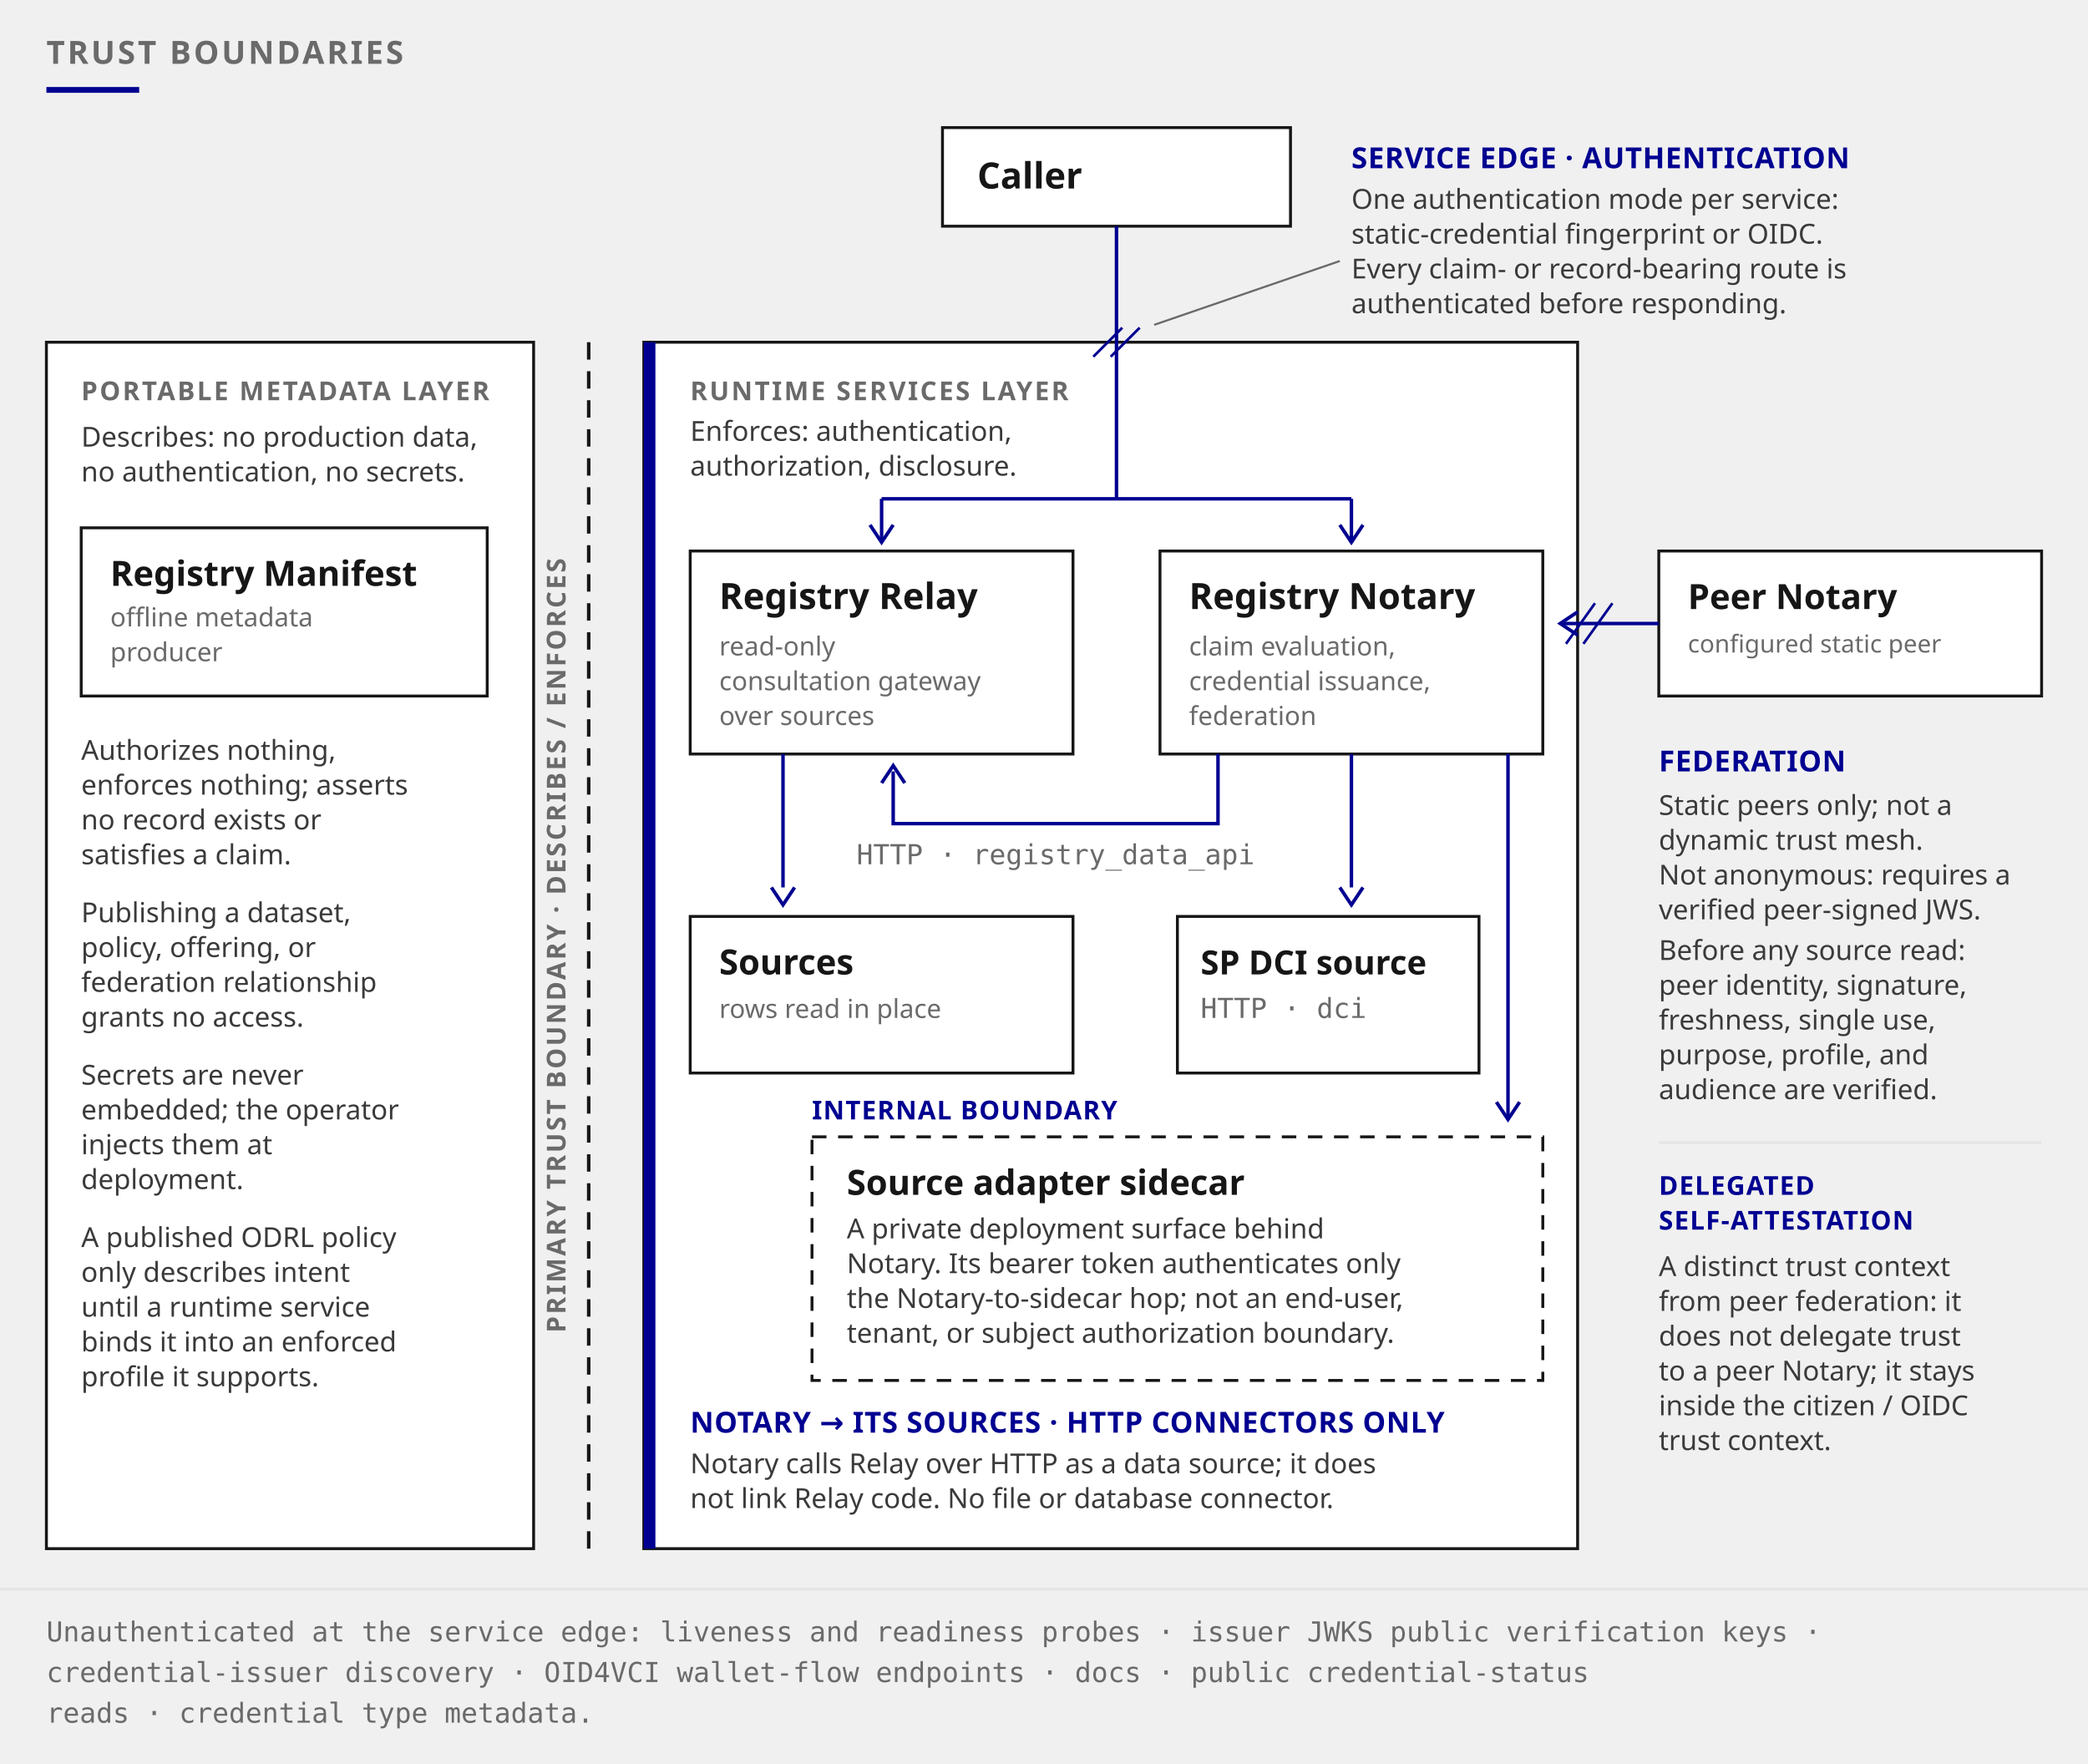
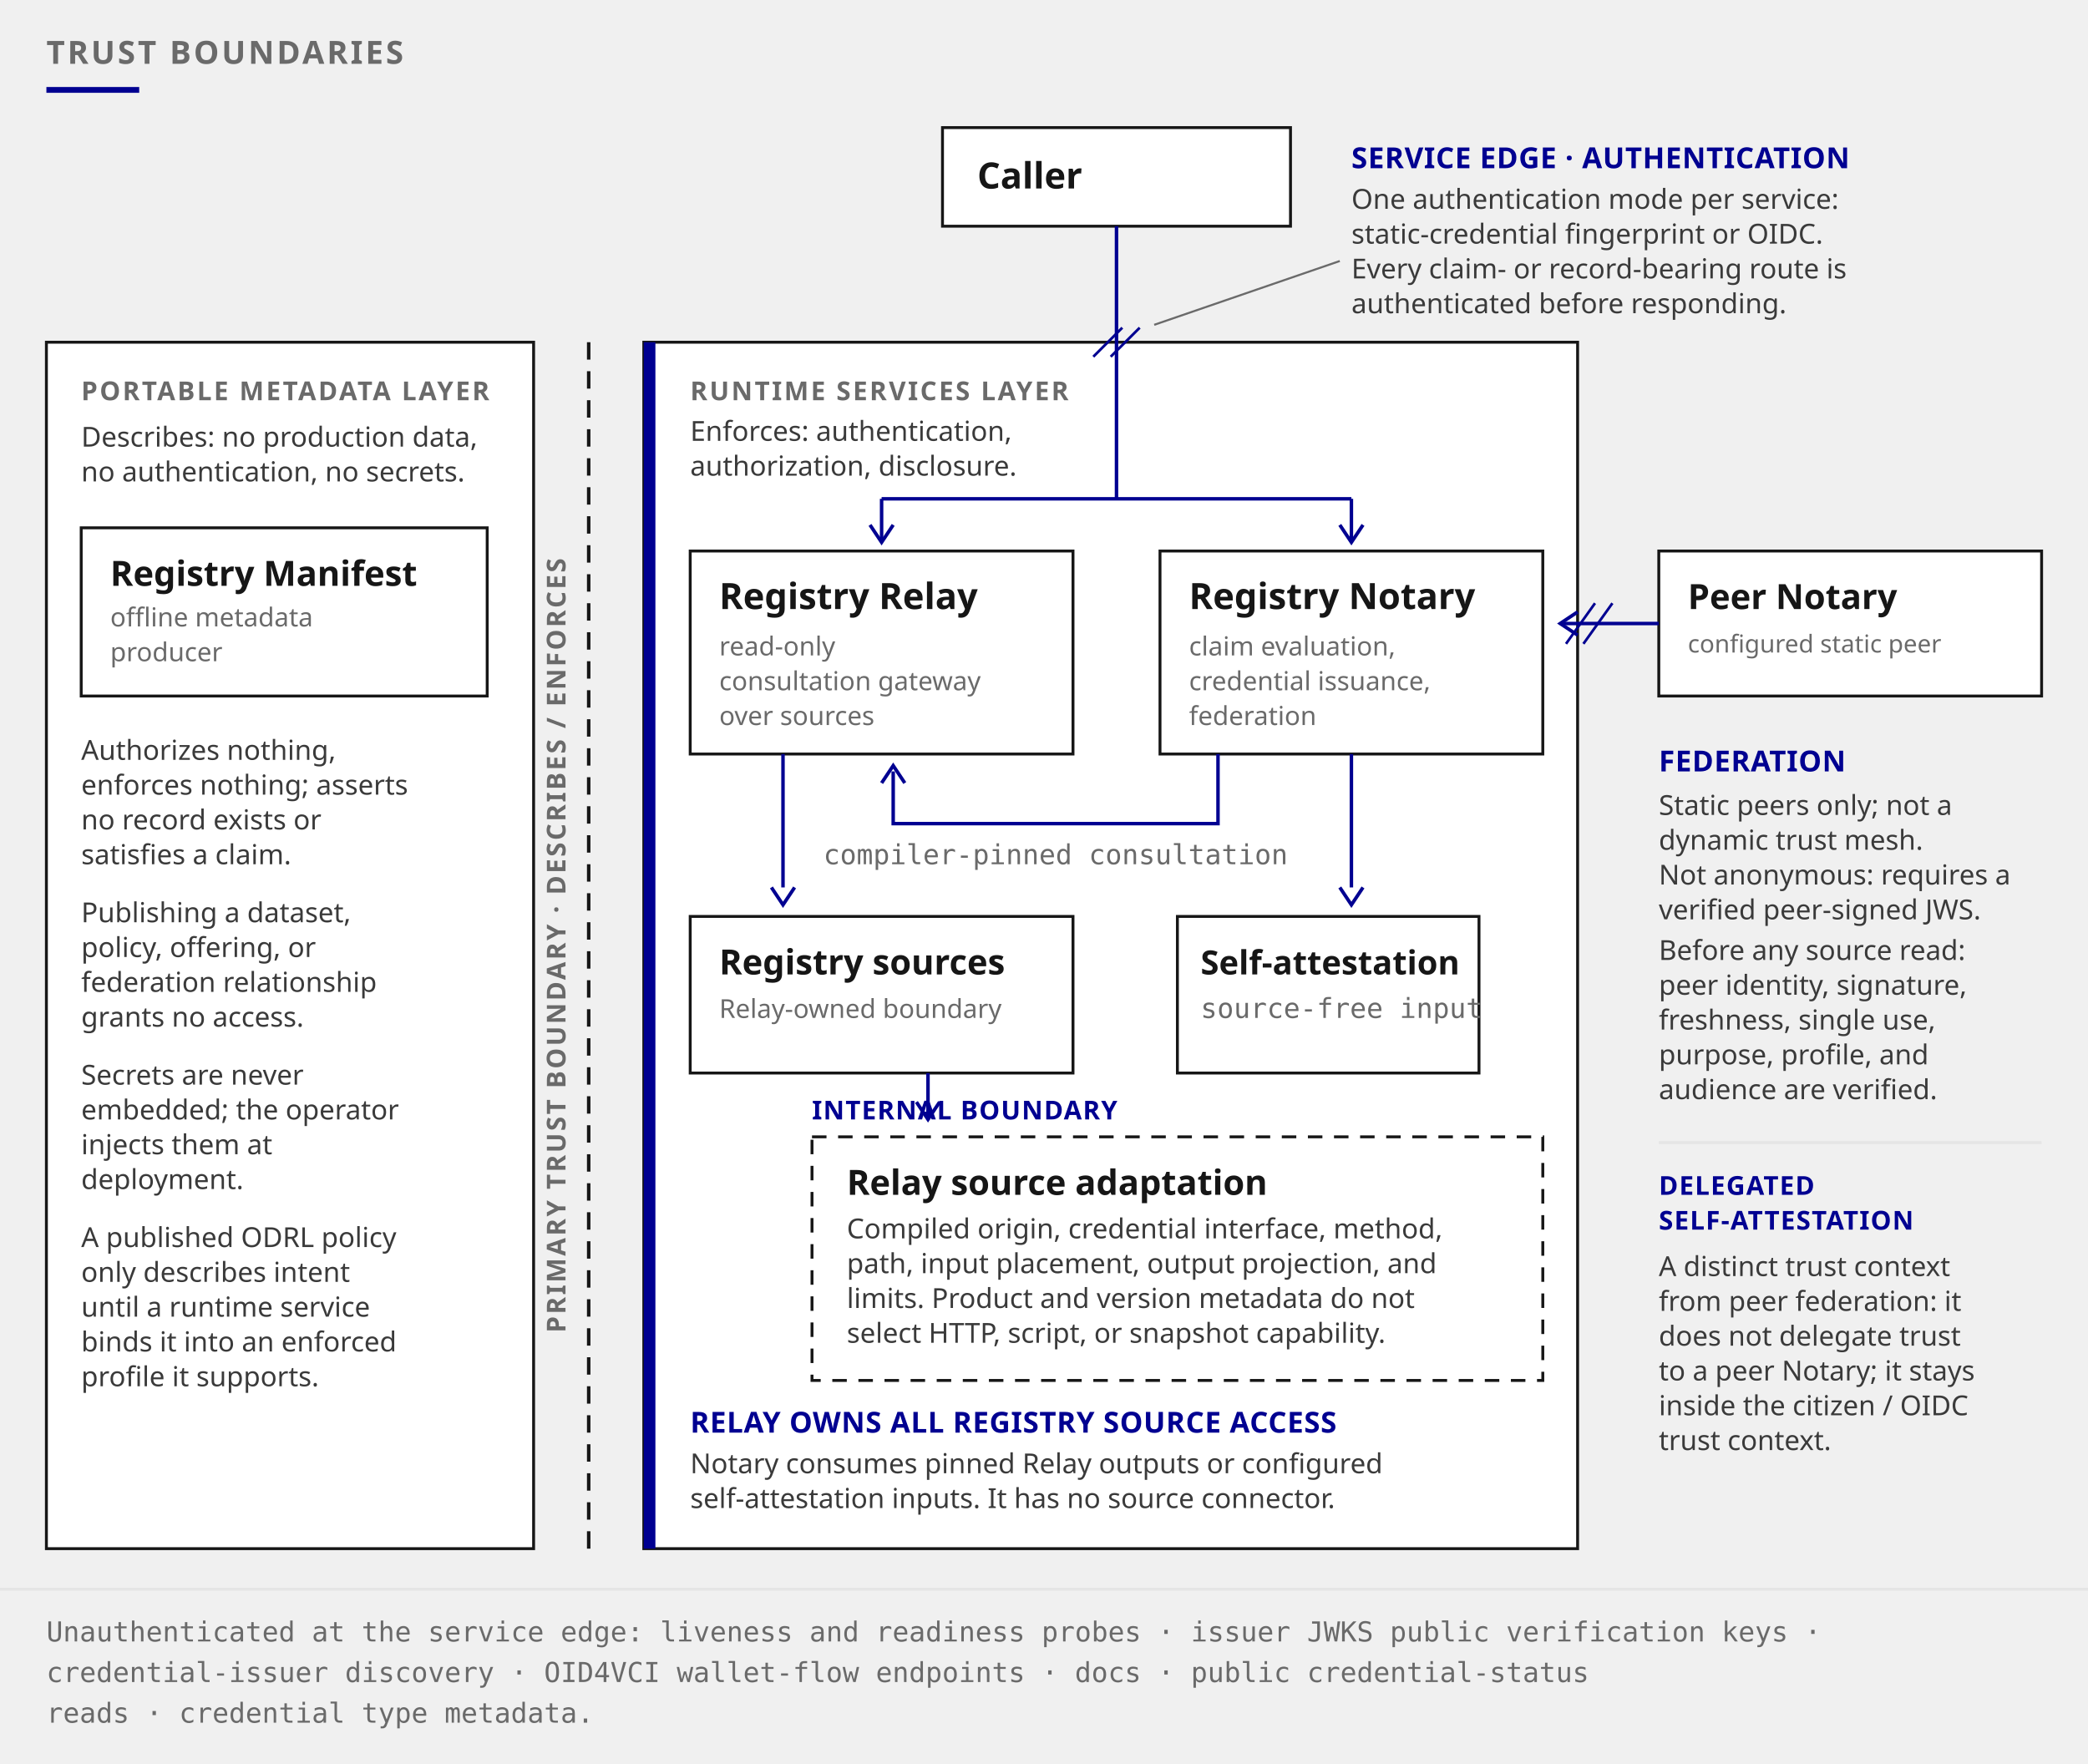
<svg xmlns="http://www.w3.org/2000/svg" viewBox="0 0 720 608" role="img" aria-labelledby="rtb-title rtb-desc" font-family="'Public Sans', system-ui, -apple-system, BlinkMacSystemFont, sans-serif" text-rendering="geometricPrecision">
  <style>
    .k    { font: 700 11px 'Public Sans', system-ui, sans-serif; fill: #6a6a6a; letter-spacing: 0.08em; }
    .pk   { font: 700 9px 'Public Sans', system-ui, sans-serif; fill: #6a6a6a; letter-spacing: 0.08em; }
    .h    { font: 700 12.5px 'Public Sans', system-ui, sans-serif; fill: #161616; }
    .hs   { font: 700 12px 'Public Sans', system-ui, sans-serif; fill: #161616; }
    .hx   { font: 700 11.5px 'Public Sans', system-ui, sans-serif; fill: #161616; }
    .b    { font: 400 9.5px 'Public Sans', system-ui, sans-serif; fill: #3a3a3a; }
    .bm   { font: 400 9px 'Public Sans', system-ui, sans-serif; fill: #6a6a6a; }
    .bxs  { font: 400 8.5px 'Public Sans', system-ui, sans-serif; fill: #6a6a6a; }
    .bl   { font: 700 10px 'Public Sans', system-ui, sans-serif; fill: #000091; letter-spacing: 0.02em; }
    .bls  { font: 700 9px 'Public Sans', system-ui, sans-serif; fill: #000091; letter-spacing: 0.04em; }
    .m    { font: 400 9.5px 'IBM Plex Mono', ui-monospace, monospace; fill: #6a6a6a; }
    .rot  { font: 700 9px 'Public Sans', system-ui, sans-serif; fill: #6a6a6a; letter-spacing: 0.08em; }
    .foot { font: 400 9.5px 'IBM Plex Mono', ui-monospace, monospace; fill: #6a6a6a; }
  </style>
  <text x="16" y="22" class="k">TRUST BOUNDARIES</text>
  <rect x="16" y="30" width="32" height="2" fill="#000091" />
  <rect x="325" y="44" width="120" height="34" fill="#ffffff" stroke="#161616" stroke-width="1" />
  <text x="337" y="65" class="h">Caller</text>
  <text x="466" y="58" class="bl">SERVICE EDGE · AUTHENTICATION</text>
  <text x="466" y="72" class="b">One authentication mode per service:</text>
  <text x="466" y="84" class="b">static-credential fingerprint or OIDC.</text>
  <text x="466" y="96" class="b">Every claim- or record-bearing route is</text>
  <text x="466" y="108" class="b">authenticated before responding.</text>
  <line x1="462" y1="90" x2="398" y2="112" stroke="#6a6a6a" stroke-width="0.7" />
  <rect x="16" y="118" width="168" height="416" fill="#ffffff" stroke="#161616" stroke-width="1" />
  <text x="28" y="138" class="pk">PORTABLE METADATA LAYER</text>
  <text x="28" y="154" class="b">Describes: no production data,</text>
  <text x="28" y="166" class="b">no authentication, no secrets.</text>
  <rect x="28" y="182" width="140" height="58" fill="#ffffff" stroke="#161616" stroke-width="1" />
  <text x="38" y="202" class="hs">Registry Manifest</text>
  <text x="38" y="216" class="bm">offline metadata</text>
  <text x="38" y="228" class="bm">producer</text>
  <text x="28" y="262" class="b">Authorizes nothing,</text>
  <text x="28" y="274" class="b">enforces nothing; asserts</text>
  <text x="28" y="286" class="b">no record exists or</text>
  <text x="28" y="298" class="b">satisfies a claim.</text>
  <text x="28" y="318" class="b">Publishing a dataset,</text>
  <text x="28" y="330" class="b">policy, offering, or</text>
  <text x="28" y="342" class="b">federation relationship</text>
  <text x="28" y="354" class="b">grants no access.</text>
  <text x="28" y="374" class="b">Secrets are never</text>
  <text x="28" y="386" class="b">embedded; the operator</text>
  <text x="28" y="398" class="b">injects them at</text>
  <text x="28" y="410" class="b">deployment.</text>
  <text x="28" y="430" class="b">A published ODRL policy</text>
  <text x="28" y="442" class="b">only describes intent</text>
  <text x="28" y="454" class="b">until a runtime service</text>
  <text x="28" y="466" class="b">binds it into an enforced</text>
  <text x="28" y="478" class="b">profile it supports.</text>
  <line x1="203" y1="118" x2="203" y2="534" stroke="#161616" stroke-width="1.2" stroke-dasharray="6 4" />
  <text class="rot" transform="rotate(-90 195 326)" x="195" y="326" text-anchor="middle">PRIMARY TRUST BOUNDARY · DESCRIBES / ENFORCES</text>
  <rect x="222" y="118" width="322" height="416" fill="#ffffff" stroke="#161616" stroke-width="1" />
  <rect x="222" y="118" width="4" height="416" fill="#000091" />
  <text x="238" y="138" class="pk">RUNTIME SERVICES LAYER</text>
  <text x="238" y="152" class="b">Enforces: authentication,</text>
  <text x="238" y="164" class="b">authorization, disclosure.</text>
  <rect x="238" y="190" width="132" height="70" fill="#ffffff" stroke="#161616" stroke-width="1" />
  <text x="248" y="210" class="h">Registry Relay</text>
  <text x="248" y="226" class="bm">read-only</text>
  <text x="248" y="238" class="bm">consultation gateway</text>
  <text x="248" y="250" class="bm">over sources</text>
  <rect x="400" y="190" width="132" height="70" fill="#ffffff" stroke="#161616" stroke-width="1" />
  <text x="410" y="210" class="h">Registry Notary</text>
  <text x="410" y="226" class="bm">claim evaluation,</text>
  <text x="410" y="238" class="bm">credential issuance,</text>
  <text x="410" y="250" class="bm">federation</text>
  <g stroke="#000091" stroke-width="1.2" fill="none">
    <line x1="385" y1="78" x2="385" y2="172" />
    <line x1="304" y1="172" x2="466" y2="172" />
    <line x1="304" y1="172" x2="304" y2="186" />
    <line x1="466" y1="172" x2="466" y2="186" />
    <polyline points="300,181 304,187 308,181" />
    <polyline points="462,181 466,187 470,181" />
  </g>
  <g stroke="#000091" stroke-width="0.9">
    <line x1="377" y1="123" x2="387" y2="113" />
    <line x1="383" y1="123" x2="393" y2="113" />
  </g>
  <g stroke="#000091" stroke-width="1.2" fill="none">
    <polyline points="420,260 420,284 308,284 308,266" />
    <polyline points="304,270 308,264 312,270" />
  </g>
-   <text x="364" y="298" class="m" text-anchor="middle">HTTP · registry_data_api</text>
+   <text x="364" y="298" class="m" text-anchor="middle">compiler-pinned consultation</text>
  <g stroke="#000091" stroke-width="1.2" fill="none">
    <line x1="270" y1="260" x2="270" y2="306" />
    <polyline points="266,306 270,312 274,306" />
  </g>
  <rect x="238" y="316" width="132" height="54" fill="#ffffff" stroke="#161616" stroke-width="1" />
-   <text x="248" y="336" class="hs">Sources</text>
-   <text x="248" y="351" class="bm">rows read in place</text>
+   <text x="248" y="336" class="hs">Registry sources</text>
+   <text x="248" y="351" class="bm">Relay-owned boundary</text>
  <g stroke="#000091" stroke-width="1.2" fill="none">
    <line x1="466" y1="260" x2="466" y2="306" />
    <polyline points="462,306 466,312 470,306" />
  </g>
  <rect x="406" y="316" width="104" height="54" fill="#ffffff" stroke="#161616" stroke-width="1" />
-   <text x="414" y="336" class="hx">SP DCI source</text>
-   <text x="414" y="351" class="m">HTTP · dci</text>
+   <text x="414" y="336" class="hx">Self-attestation</text>
+   <text x="414" y="351" class="m">source-free input</text>
  <g stroke="#000091" stroke-width="1.2" fill="none">
-     <line x1="520" y1="260" x2="520" y2="386" />
-     <polyline points="516,380 520,386 524,380" />
+     <line x1="320" y1="370" x2="320" y2="386" />
+     <polyline points="316,380 320,386 324,380" />
  </g>
  <text x="280" y="386" class="bls">INTERNAL BOUNDARY</text>
  <rect x="280" y="392" width="252" height="84" fill="#ffffff" stroke="#161616" stroke-width="1" stroke-dasharray="5 4" />
-   <text x="292" y="412" class="hs">Source adapter sidecar</text>
-   <text x="292" y="427" class="b">A private deployment surface behind</text>
-   <text x="292" y="439" class="b">Notary. Its bearer token authenticates only</text>
-   <text x="292" y="451" class="b">the Notary-to-sidecar hop; not an end-user,</text>
-   <text x="292" y="463" class="b">tenant, or subject authorization boundary.</text>
-   <text x="238" y="494" class="bl">NOTARY → ITS SOURCES · HTTP CONNECTORS ONLY</text>
-   <text x="238" y="508" class="b">Notary calls Relay over HTTP as a data source; it does</text>
-   <text x="238" y="520" class="b">not link Relay code. No file or database connector.</text>
+   <text x="292" y="412" class="hs">Relay source adaptation</text>
+   <text x="292" y="427" class="b">Compiled origin, credential interface, method,</text>
+   <text x="292" y="439" class="b">path, input placement, output projection, and</text>
+   <text x="292" y="451" class="b">limits. Product and version metadata do not</text>
+   <text x="292" y="463" class="b">select HTTP, script, or snapshot capability.</text>
+   <text x="238" y="494" class="bl">RELAY OWNS ALL REGISTRY SOURCE ACCESS</text>
+   <text x="238" y="508" class="b">Notary consumes pinned Relay outputs or configured</text>
+   <text x="238" y="520" class="b">self-attestation inputs. It has no source connector.</text>
  <rect x="572" y="190" width="132" height="50" fill="#ffffff" stroke="#161616" stroke-width="1" />
  <text x="582" y="210" class="hs">Peer Notary</text>
  <text x="582" y="225" class="bxs">configured static peer</text>
  <g stroke="#000091" stroke-width="1.2" fill="none">
    <line x1="572" y1="215" x2="538" y2="215" />
    <polyline points="544,211 538,215 544,219" />
  </g>
  <g stroke="#000091" stroke-width="0.9">
    <line x1="540" y1="222" x2="550" y2="208" />
    <line x1="546" y1="222" x2="556" y2="208" />
  </g>
  <text x="572" y="266" class="bl">FEDERATION</text>
  <text x="572" y="281" class="b">Static peers only; not a</text>
  <text x="572" y="293" class="b">dynamic trust mesh.</text>
  <text x="572" y="305" class="b">Not anonymous: requires a</text>
  <text x="572" y="317" class="b">verified peer-signed JWS.</text>
  <text x="572" y="331" class="b">Before any source read:</text>
  <text x="572" y="343" class="b">peer identity, signature,</text>
  <text x="572" y="355" class="b">freshness, single use,</text>
  <text x="572" y="367" class="b">purpose, profile, and</text>
  <text x="572" y="379" class="b">audience are verified.</text>
  <line x1="572" y1="394" x2="704" y2="394" stroke="#e5e5e5" stroke-width="1" />
  <text x="572" y="412" class="bls">DELEGATED</text>
  <text x="572" y="424" class="bls">SELF-ATTESTATION</text>
  <text x="572" y="440" class="b">A distinct trust context</text>
  <text x="572" y="452" class="b">from peer federation: it</text>
  <text x="572" y="464" class="b">does not delegate trust</text>
  <text x="572" y="476" class="b">to a peer Notary; it stays</text>
  <text x="572" y="488" class="b">inside the citizen / OIDC</text>
  <text x="572" y="500" class="b">trust context.</text>
  <line x1="0" y1="548" x2="720" y2="548" stroke="#e5e5e5" stroke-width="1" />
  <text x="16" y="566" class="foot">Unauthenticated at the service edge: liveness and readiness probes · issuer JWKS public verification keys ·</text>
  <text x="16" y="580" class="foot">credential-issuer discovery · OID4VCI wallet-flow endpoints · docs · public credential-status</text>
  <text x="16" y="594" class="foot">reads · credential type metadata.</text>
</svg>
